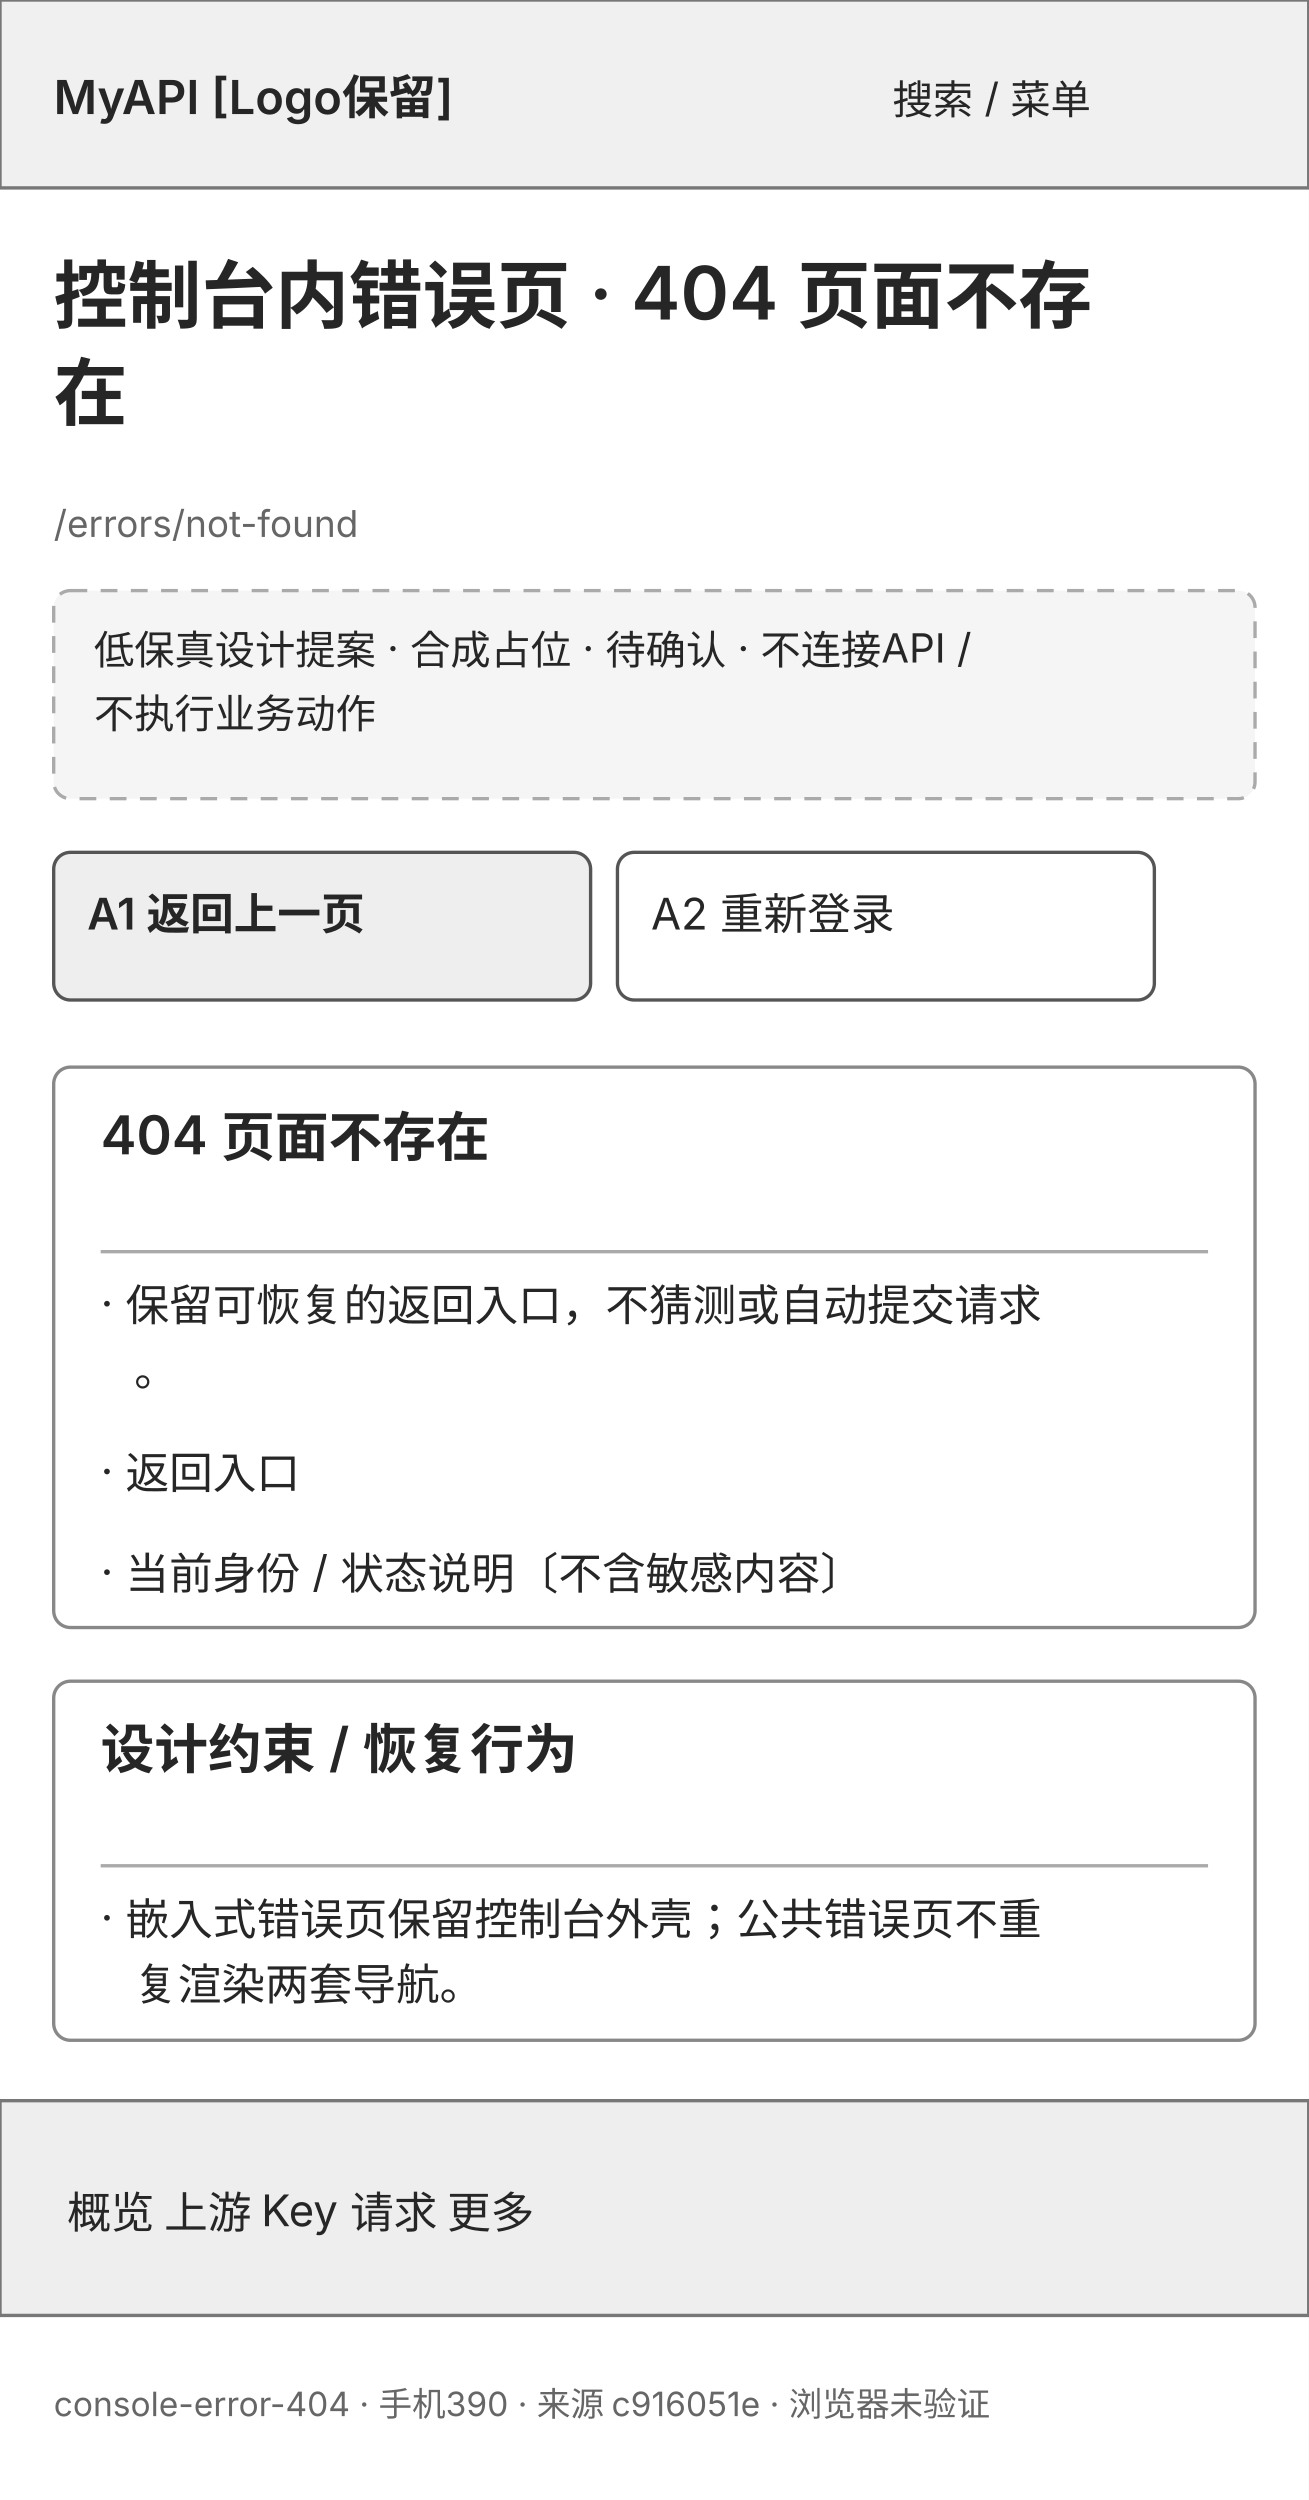
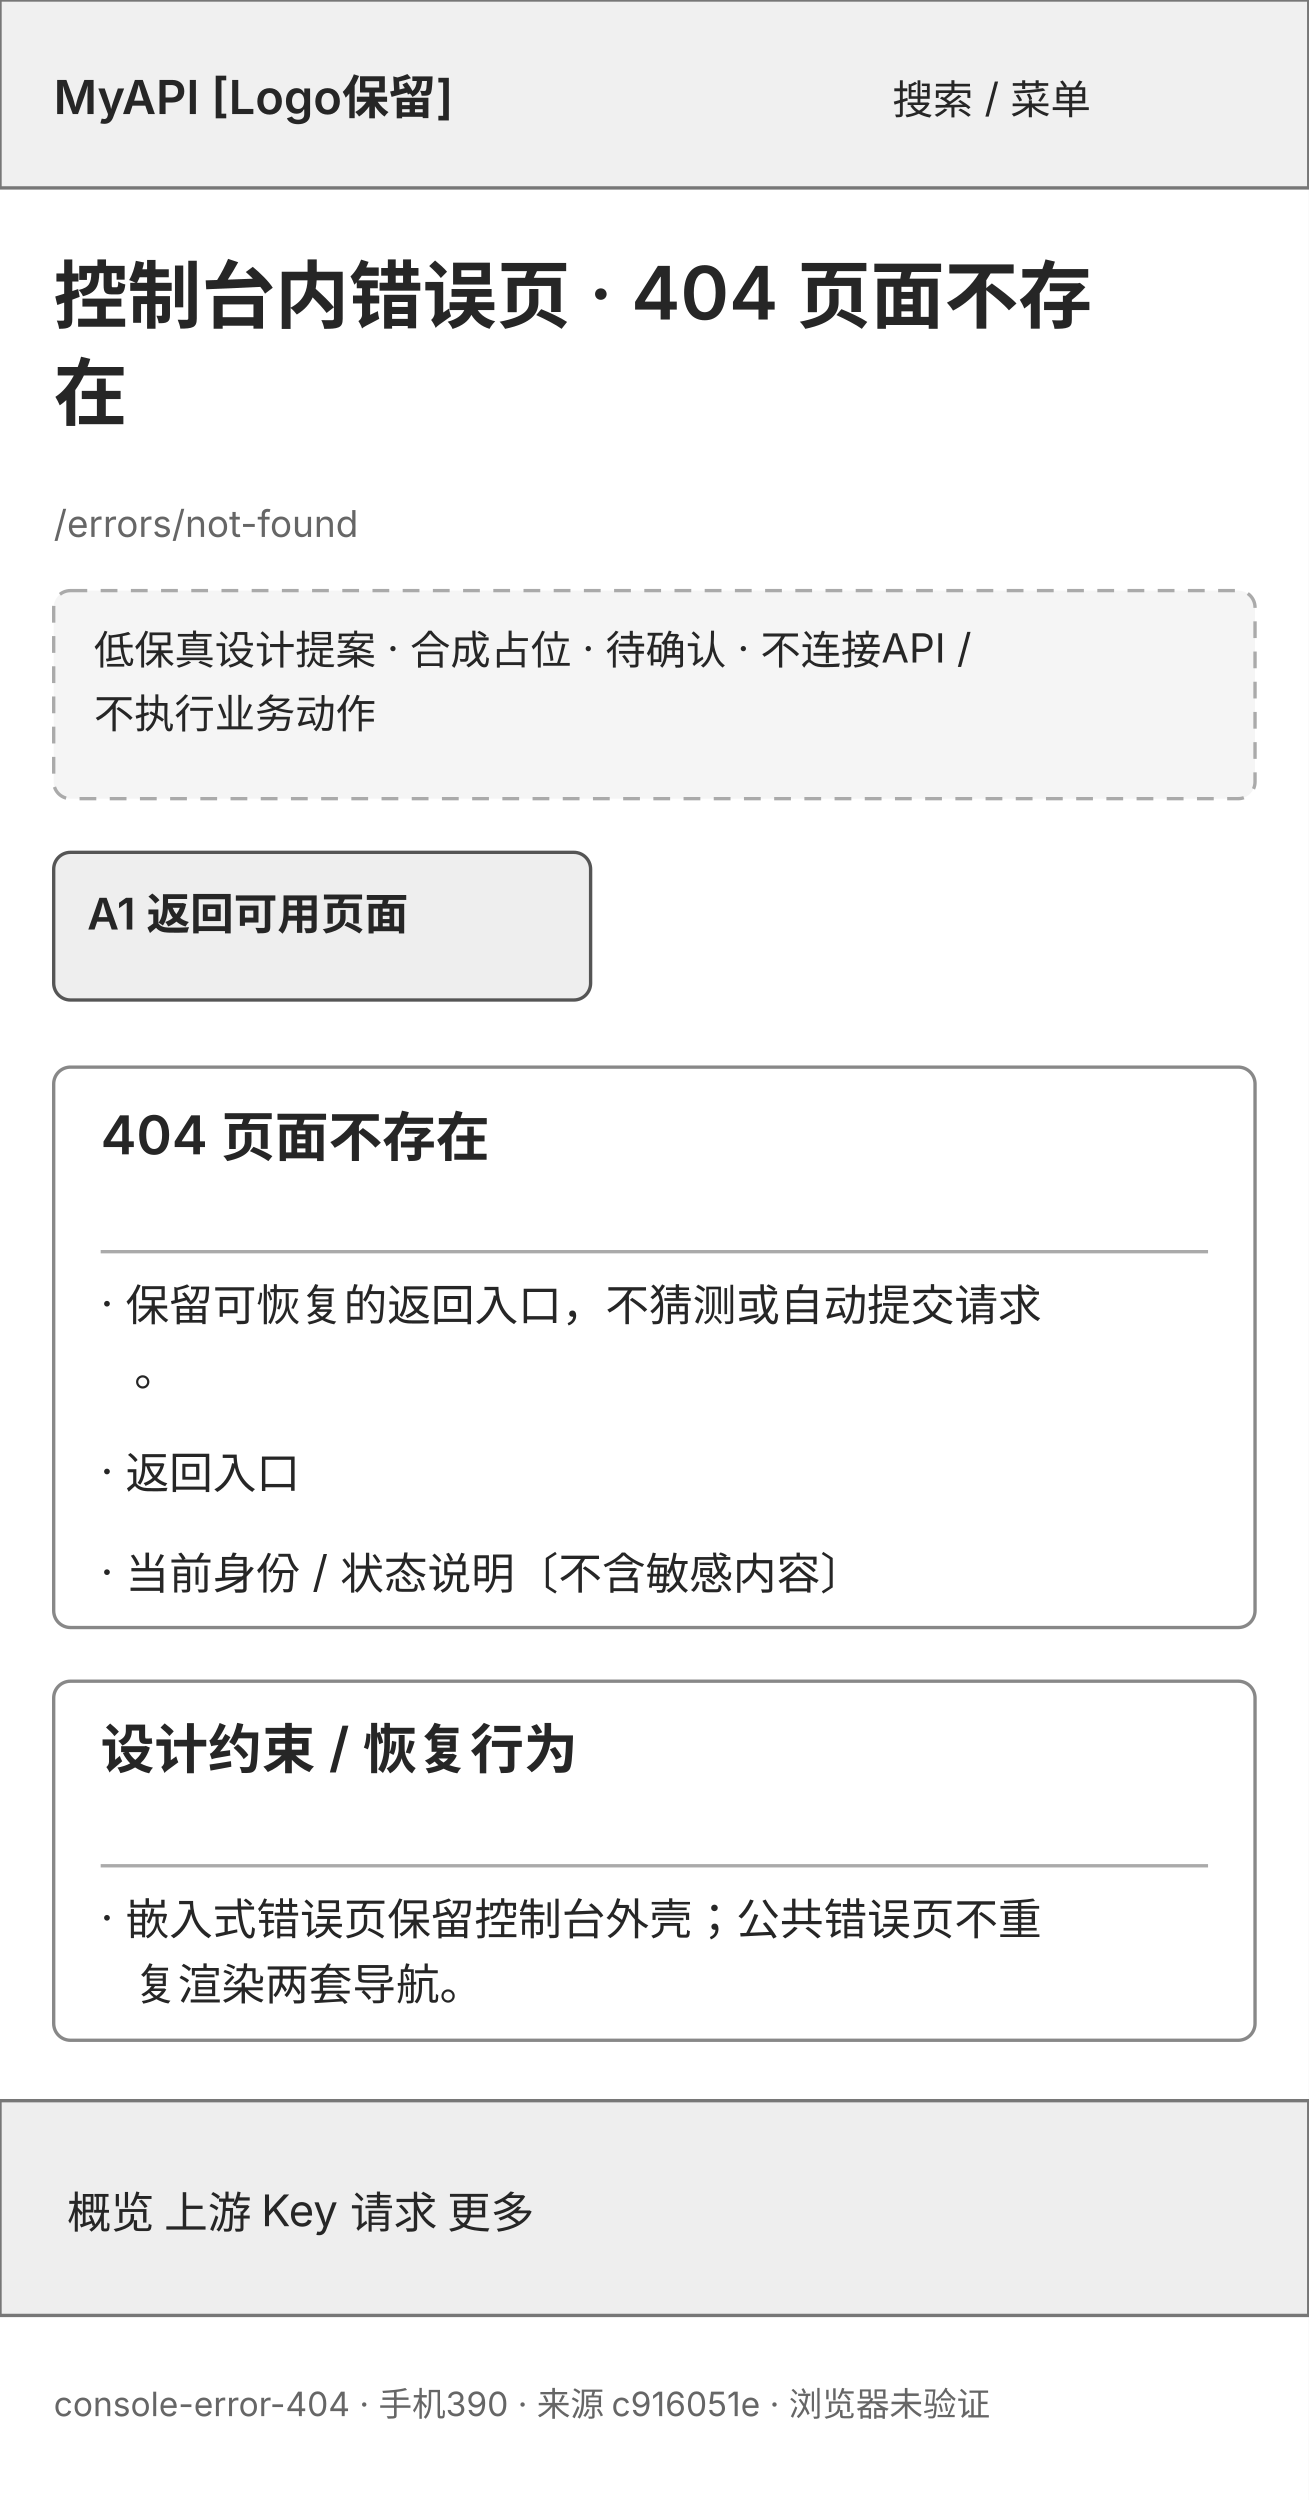
<svg xmlns="http://www.w3.org/2000/svg" width="390" height="745" viewBox="0 0 390 745" role="img" aria-labelledby="title desc">
  <rect width="100%" height="100%" fill="#ffffff" />
  <g font-family="system-ui, -apple-system, BlinkMacSystemFont, sans-serif">
    <rect x="0" y="0" width="390" height="56" rx="0" fill="#f0f0f0" stroke="#777777" />
    <text x="16" y="34" font-size="14" font-weight="600" fill="#262626">MyAPI  [Logo保留]</text>
    <text x="266" y="34" font-size="12" font-weight="normal" fill="#262626">搜索  /  菜单</text>
    <text x="16" y="96" font-size="22" font-weight="600" fill="#262626">控制台内错误页 · 404 页面不存</text>
    <text x="16" y="125" font-size="22" font-weight="600" fill="#262626">在</text>
    <text x="16" y="160" font-size="11" font-weight="normal" fill="#666666">/errors/not-found</text>
    <rect x="16" y="176" width="358" height="62" rx="5" fill="#f5f5f5" stroke="#aaaaaa" stroke-dasharray="5 4" />
    <text x="28" y="198" font-size="12" font-weight="normal" fill="#262626">低保真设计提案 · 合成占位 · 待确认 · 不连接API / </text>
    <text x="28" y="217" font-size="12" font-weight="normal" fill="#262626">不执行业务动作</text>
    <rect x="16" y="254" width="160" height="44" rx="5" fill="#eeeeee" stroke="#555555" />
-     <text x="26" y="277" font-size="13" font-weight="600" fill="#262626">A1 返回上一页</text>
-     <rect x="184" y="254" width="160" height="44" rx="5" fill="#ffffff" stroke="#555555" />
-     <text x="194" y="277" font-size="13" font-weight="normal" fill="#262626">A2 重新登录</text>
+     <text x="26" y="277" font-size="13" font-weight="600" fill="#262626">A1 返回可用页面</text>
    <rect x="16.0" y="318" width="358.0" height="167" rx="5" fill="#ffffff" stroke="#888888" />
    <text x="30.0" y="344" font-size="16" font-weight="600" fill="#262626">404 页面不存在</text>
    <line x1="30.0" y1="373" x2="360.0" y2="373" stroke="#aaaaaa" />
    <text x="30.0" y="393" font-size="13" font-weight="normal" fill="#262626">· 保留可恢复的返回入口，不猜测或自动提交请求</text>
    <text x="40.0" y="413" font-size="13" font-weight="normal" fill="#262626">。</text>
    <text x="30.0" y="443" font-size="13" font-weight="normal" fill="#262626">· 返回入口</text>
    <text x="30.0" y="473" font-size="13" font-weight="normal" fill="#262626">· 当前身份 / 状态说明〔不含敏感内容〕</text>
    <rect x="16" y="501" width="358" height="107" rx="5" fill="#ffffff" stroke="#888888" />
    <text x="30" y="527" font-size="16" font-weight="600" fill="#262626">设计约束 / 恢复行为</text>
    <line x1="30" y1="556" x2="360" y2="556" stroke="#aaaaaa" />
    <text x="30" y="576" font-size="13" font-weight="normal" fill="#262626">· 嵌入式错误页保留控制台外壳；公共错误页不重</text>
    <text x="40" y="596" font-size="13" font-weight="normal" fill="#262626">复渲染两套导航。</text>
    <rect x="0" y="626" width="390" height="64" rx="0" fill="#eeeeee" stroke="#777777" />
    <text x="20" y="664" font-size="13" font-weight="normal" fill="#262626">概览      上游      Key      请求      更多</text>
    <text x="16" y="720" font-size="10" font-weight="normal" fill="#666666">console-error-404 · 手机390 · 来源 c916051e · 浏览器未验证</text>
  </g>
</svg>
